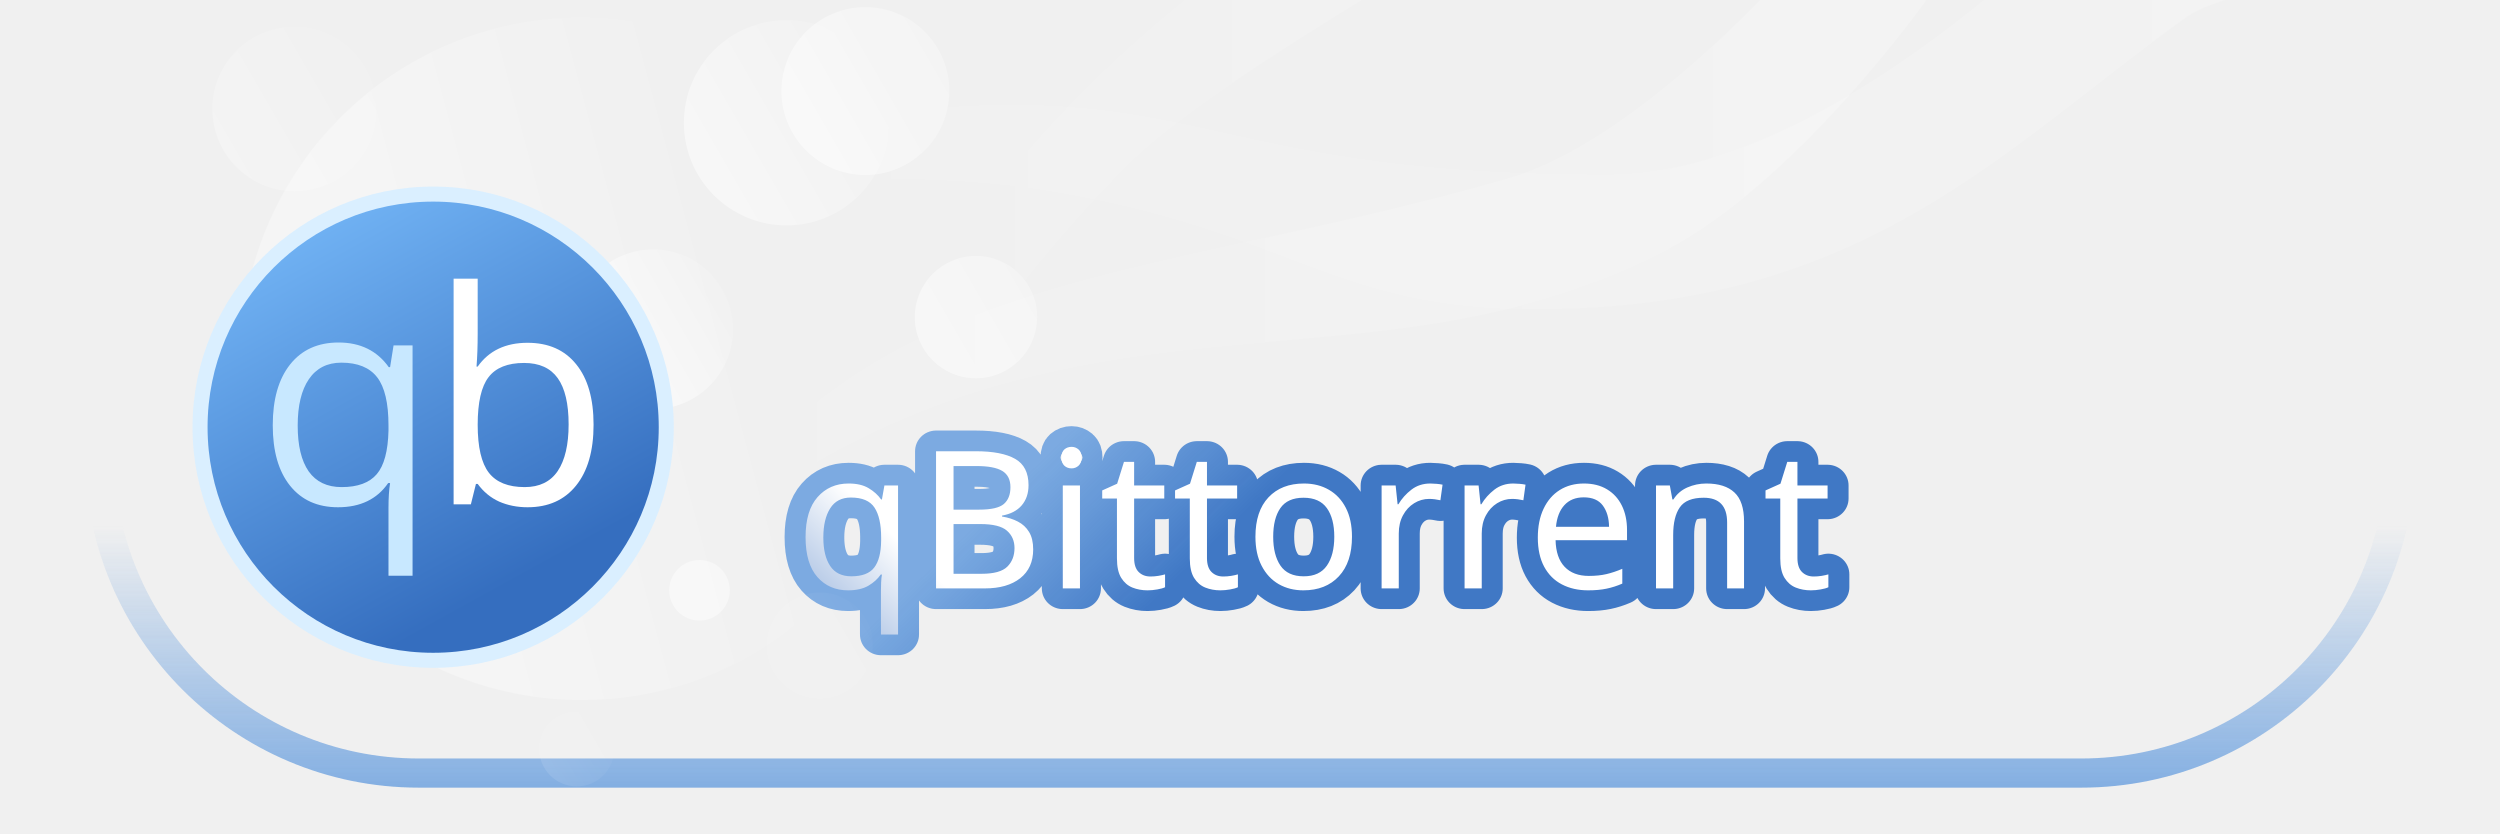
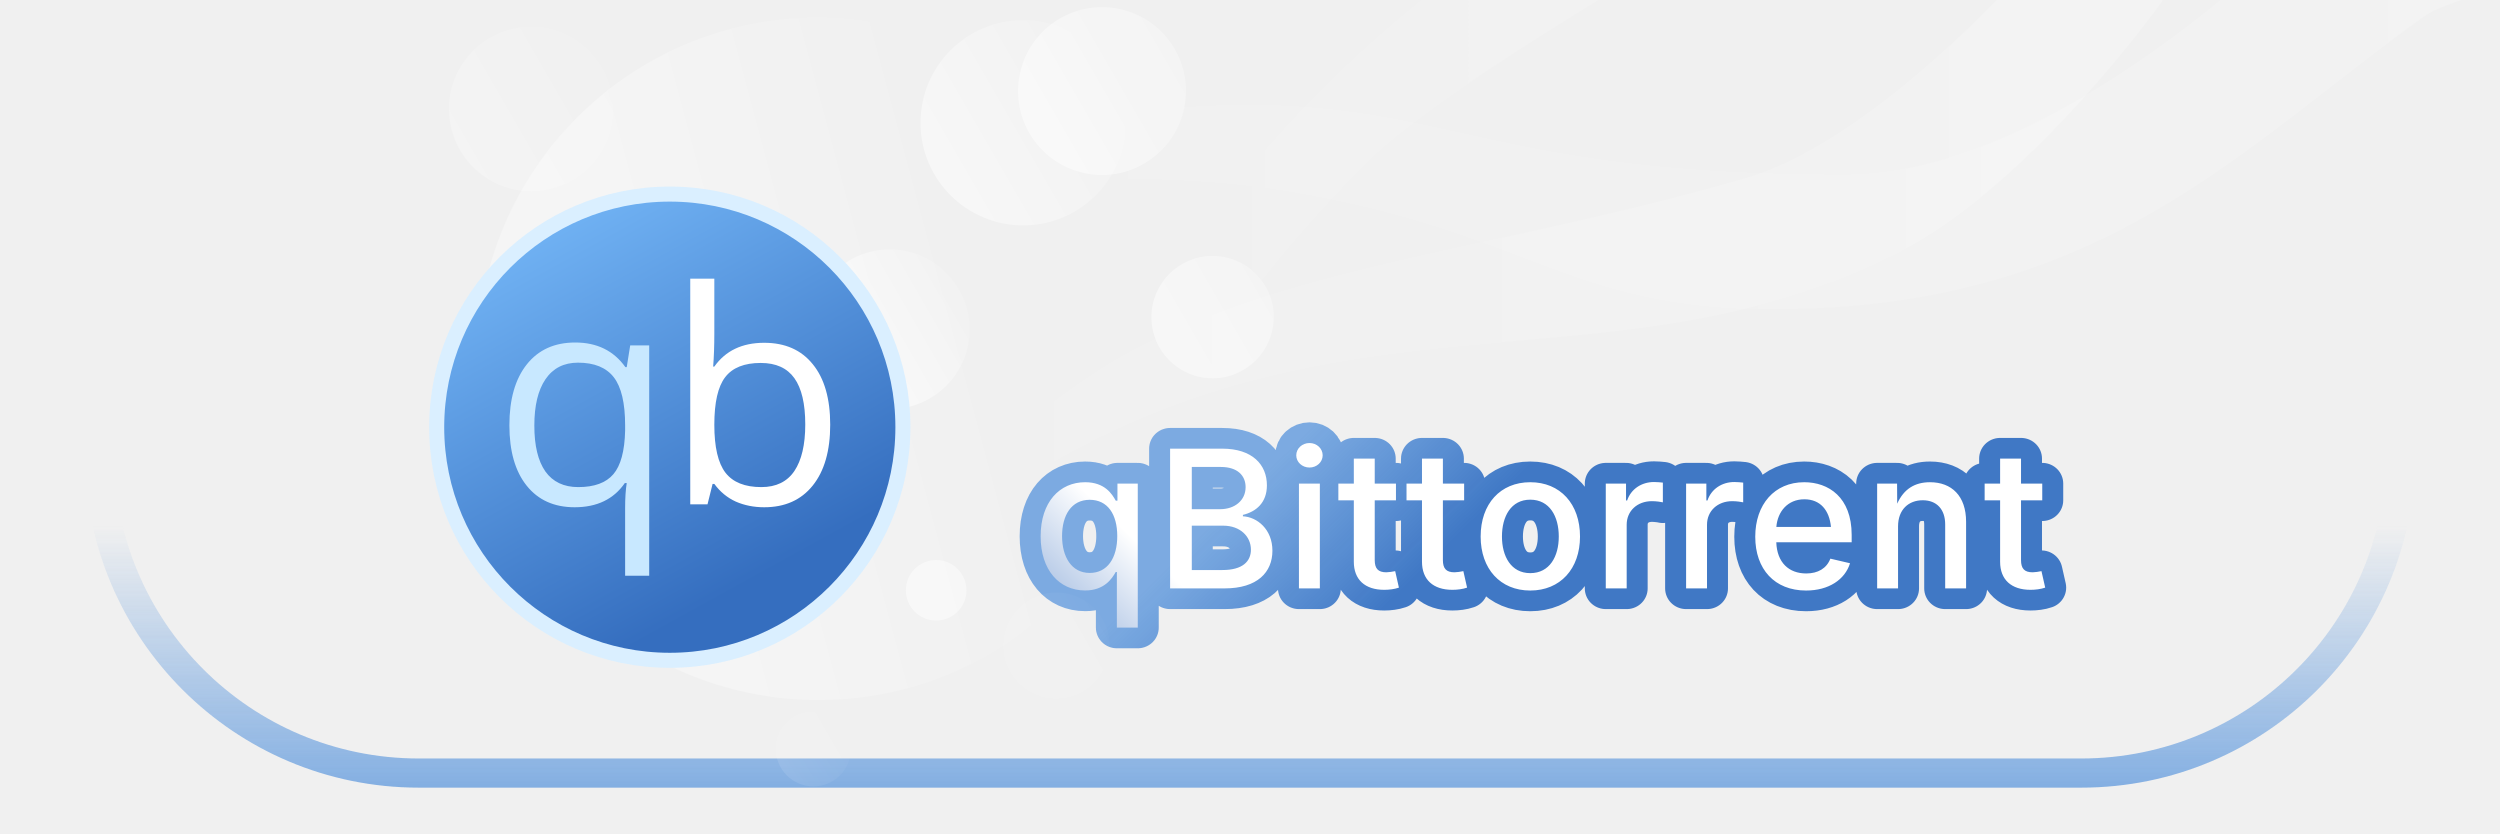
<svg xmlns="http://www.w3.org/2000/svg" xmlns:xlink="http://www.w3.org/1999/xlink" version="1.1" id="svg10" width="600" height="200" viewBox="0 0 600 200">
  <defs id="defs14">
    <linearGradient id="linearGradient1443">
      <stop style="stop-color:#ffffff;stop-opacity:0" offset="0" id="stop1439" />
      <stop style="stop-color:#ffffff;stop-opacity:0.2" offset="1" id="stop1441" />
    </linearGradient>
    <linearGradient id="linearGradient1432">
      <stop style="stop-color:#ffffff;stop-opacity:0" offset="0" id="stop1428" />
      <stop style="stop-color:#ffffff;stop-opacity:0.2" offset="1" id="stop1430" />
    </linearGradient>
    <linearGradient id="linearGradient1421">
      <stop style="stop-color:#ffffff;stop-opacity:0" offset="0" id="stop1417" />
      <stop style="stop-color:#ffffff;stop-opacity:0.2" offset="1" id="stop1419" />
    </linearGradient>
    <linearGradient id="linearGradient1412">
      <stop style="stop-color:#ffffff;stop-opacity:0.5" offset="0" id="stop1408" />
      <stop style="stop-color:#ffffff;stop-opacity:0.4" offset="1" id="stop1410" />
    </linearGradient>
    <linearGradient id="linearGradient1406">
      <stop style="stop-color:#ffffff;stop-opacity:0.5" offset="0" id="stop1402" />
      <stop style="stop-color:#ffffff;stop-opacity:0.25" offset="1" id="stop1404" />
    </linearGradient>
    <linearGradient id="linearGradient1400">
      <stop style="stop-color:#ffffff;stop-opacity:0.5" offset="0" id="stop1396" />
      <stop style="stop-color:#ffffff;stop-opacity:0.25" offset="1" id="stop1398" />
    </linearGradient>
    <linearGradient id="linearGradient1394">
      <stop style="stop-color:#ffffff;stop-opacity:0.5" offset="0" id="stop1390" />
      <stop style="stop-color:#ffffff;stop-opacity:0;" offset="1" id="stop1392" />
    </linearGradient>
    <linearGradient id="linearGradient1388">
      <stop style="stop-color:#ffffff;stop-opacity:0.25" offset="0" id="stop1384" />
      <stop style="stop-color:#ffffff;stop-opacity:0;" offset="1" id="stop1386" />
    </linearGradient>
    <linearGradient id="linearGradient1382">
      <stop style="stop-color:#ffffff;stop-opacity:0.3" offset="0" id="stop1378" />
      <stop style="stop-color:#ffffff;stop-opacity:0;" offset="1" id="stop1380" />
    </linearGradient>
    <linearGradient id="linearGradient1374">
      <stop style="stop-color:#ffffff;stop-opacity:0.75" offset="0" id="stop1370" />
      <stop style="stop-color:#ffffff;stop-opacity:0;" offset="1" id="stop1372" />
    </linearGradient>
    <linearGradient id="linearGradient1330">
      <stop style="stop-color:#ffffff;stop-opacity:0.1" offset="0" id="stop1326" />
      <stop style="stop-color:#ffffff;stop-opacity:0;" offset="1" id="stop1328" />
    </linearGradient>
    <linearGradient id="linearGradient1319">
      <stop style="stop-color:#5593dc;stop-opacity:1;" offset="0" id="stop1315" />
      <stop style="stop-color:#5593dc;stop-opacity:0;" offset="1" id="stop1317" />
    </linearGradient>
    <linearGradient id="linearGradient1274">
      <stop style="stop-color:#5593dc;stop-opacity:0.75" offset="0" id="stop1270" />
      <stop style="stop-color:#4078c5;stop-opacity:1" offset="1" id="stop1272" />
    </linearGradient>
    <linearGradient id="qbit_text">
      <stop style="stop-color:#ffffff;stop-opacity:1;" offset="0" id="stop1254" />
      <stop style="stop-color:#2f67ba;stop-opacity:1" offset="1" id="stop1256" />
    </linearGradient>
    <linearGradient x1="348.283" y1="0" x2="782.06" y2="786.483" id="a" gradientUnits="userSpaceOnUse">
      <stop stop-color="#72B4F5" offset="0%" id="stop881" />
      <stop stop-color="#356EBF" offset="100%" id="stop883" />
    </linearGradient>
    <linearGradient xlink:href="#qbit_text" id="linearGradient1260" x1="279.414" y1="194.865" x2="236.317" y2="238.547" gradientUnits="userSpaceOnUse" />
    <linearGradient xlink:href="#linearGradient1274" id="linearGradient1276" x1="177.997" y1="180.415" x2="208.314" y2="211.144" gradientUnits="userSpaceOnUse" />
    <linearGradient xlink:href="#linearGradient1319" id="linearGradient1321" x1="318.524" y1="191.551" x2="318.524" y2="124.21" gradientUnits="userSpaceOnUse" gradientTransform="translate(0,2)" />
-     <linearGradient xlink:href="#linearGradient1382" id="linearGradient1332" x1="104.897" y1="83.199" x2="171.4" y2="65.379" gradientUnits="userSpaceOnUse" gradientTransform="matrix(1.06075,0,0,1.06075,-5.84812,-5.523081)" />
+     <linearGradient xlink:href="#linearGradient1382" id="linearGradient1332" x1="104.897" y1="83.199" x2="171.4" y2="65.379" gradientUnits="userSpaceOnUse" gradientTransform="matrix(1.06075,0,0,1.06075,50.94551,-5.523081)" />
    <linearGradient xlink:href="#linearGradient1388" id="linearGradient1338" gradientUnits="userSpaceOnUse" gradientTransform="matrix(0.2558203,0,0,0.2558203,35.62756,4.050516)" x1="59.642" y1="110.391" x2="215.512" y2="20.399" />
    <linearGradient xlink:href="#linearGradient1394" id="linearGradient1343" gradientUnits="userSpaceOnUse" gradientTransform="matrix(0.3189913,0,0,0.3189913,145.0164,1.911404)" x1="59.642" y1="110.391" x2="215.512" y2="20.399" />
    <linearGradient xlink:href="#linearGradient1400" id="linearGradient1347" gradientUnits="userSpaceOnUse" gradientTransform="matrix(0.2608739,0,0,0.2608739,171.9146,-0.6788135)" x1="59.642" y1="110.391" x2="215.512" y2="20.399" />
    <linearGradient xlink:href="#linearGradient1406" id="linearGradient1351" gradientUnits="userSpaceOnUse" gradientTransform="matrix(0.1901224,0,0,0.1901224,208.1555,59.67793)" x1="59.642" y1="110.391" x2="215.512" y2="20.399" />
    <linearGradient xlink:href="#linearGradient1412" id="linearGradient1355" gradientUnits="userSpaceOnUse" gradientTransform="matrix(0.09410251,0,0,0.09410251,154.9809,133.5346)" x1="59.642" y1="110.391" x2="215.512" y2="20.399" />
    <linearGradient xlink:href="#linearGradient1330" id="linearGradient1359" gradientUnits="userSpaceOnUse" gradientTransform="matrix(0.164854,0,0,0.164854,174.1564,140.6923)" x1="59.642" y1="110.391" x2="215.512" y2="20.399" />
    <linearGradient xlink:href="#linearGradient1330" id="linearGradient1363" gradientUnits="userSpaceOnUse" gradientTransform="matrix(0.1168441,0,0,0.1168441,122.3975,169.6204)" x1="59.642" y1="110.391" x2="215.512" y2="20.399" />
-     <linearGradient xlink:href="#linearGradient1374" id="linearGradient1367" gradientUnits="userSpaceOnUse" gradientTransform="matrix(0.2482398,0,0,0.2482398,122.7188,57.58505)" x1="59.642" y1="110.391" x2="215.512" y2="20.399" />
+     <linearGradient xlink:href="#linearGradient1374" id="linearGradient1367" gradientUnits="userSpaceOnUse" gradientTransform="matrix(0.2482398,0,0,0.2482398,179.5125,57.58505)" x1="59.642" y1="110.391" x2="215.512" y2="20.399" />
    <linearGradient xlink:href="#linearGradient1421" id="linearGradient1423" x1="142.392" y1="65.658" x2="464.798" y2="65.658" gradientUnits="userSpaceOnUse" />
    <linearGradient xlink:href="#linearGradient1432" id="linearGradient1434" x1="138.308" y1="22.143" x2="592.021" y2="22.143" gradientUnits="userSpaceOnUse" />
    <linearGradient xlink:href="#linearGradient1443" id="linearGradient1445" x1="217.636" y1="37.056" x2="373.655" y2="37.056" gradientUnits="userSpaceOnUse" />
  </defs>
-   <circle style="display:inline;opacity:1;fill:url(#linearGradient1332);fill-opacity:1;stroke:none;stroke-width:9.276;stroke-linecap:round;stroke-linejoin:round;stroke-miterlimit:4;stroke-dasharray:none;stroke-opacity:1;paint-order:markers stroke fill" id="path1324" cx="139.632" cy="86.097" r="81.913" />
-   <circle style="display:inline;opacity:1;fill:url(#linearGradient1367);fill-opacity:1;stroke:none;stroke-width:2.171;stroke-linecap:round;stroke-linejoin:round;stroke-miterlimit:4;stroke-dasharray:none;stroke-opacity:1;paint-order:markers stroke fill" id="circle1365" cx="156.765" cy="79.026" r="19.17" />
-   <g id="layer5" />
-   <g id="layer2" style="display:inline">
+   <circle style="display:inline;opacity:1;fill:url(#linearGradient1332);fill-opacity:1;stroke:none;stroke-width:9.276;stroke-linecap:round;stroke-linejoin:round;stroke-miterlimit:4;stroke-dasharray:none;stroke-opacity:1;paint-order:markers stroke fill" id="path1324" cx="196.426" cy="86.097" r="81.913" />
+   <circle style="display:inline;opacity:1;fill:url(#linearGradient1367);fill-opacity:1;stroke:none;stroke-width:2.171;stroke-linecap:round;stroke-linejoin:round;stroke-miterlimit:4;stroke-dasharray:none;stroke-opacity:1;paint-order:markers stroke fill" id="circle1365" cx="213.558" cy="79.026" r="19.17" />
+   <g id="layer5" style="display:inline" transform="translate(56.79363)" />
+   <g id="layer2" style="display:inline" transform="translate(56.79363)">
    <g fill="none" fill-rule="evenodd" id="g894" transform="matrix(0.1127959,0,0,0.1127959,46.20637,44.77606)">
      <circle stroke="#daefff" stroke-width="32" fill="url(#a)" cx="512" cy="512" r="496" id="circle888" style="fill:url(#a)" />
      <path d="m 712.898,332.399 q 66.657,0 103.38,45.671 37.03,45.364 37.03,128.684 0,83.32 -37.34,129.61 -37.03,45.98 -103.07,45.98 -33.02,0 -60.484,-12.035 -27.156,-12.344 -45.672,-37.649 h -3.703 l -10.8,43.512 H 555.515 V 196 h 51.227 v 116.65 q 0,39.191 -2.469,70.359 h 2.47 q 35.796,-50.61 106.155,-50.61 z m -7.406,42.894 q -52.46,0 -75.605,30.242 -23.145,29.934 -23.145,101.219 0,71.285 23.762,102.145 23.761,30.55 76.222,30.55 47.215,0 70.36,-34.254 23.144,-34.562 23.144,-99.058 0,-66.04 -23.144,-98.442 -23.145,-32.402 -71.594,-32.402 z" fill="#ffffff" id="path890" />
      <path d="m 317.273,639.45 q 51.227,0 74.68,-27.466 23.453,-27.464 24.996,-92.578 v -11.418 q 0,-70.976 -24.07,-102.144 -24.07,-31.168 -76.223,-31.168 -45.055,0 -69.125,35.18 -23.762,34.87 -23.762,98.75 0,63.879 23.454,97.515 23.761,33.328 70.05,33.328 z m -7.715,42.894 q -65.421,0 -102.144,-45.98 -36.723,-45.981 -36.723,-128.376 0,-83.011 37.032,-129.609 37.03,-46.598 103.07,-46.598 69.433,0 106.773,52.461 h 2.778 l 7.406,-46.289 h 40.426 V 828 H 416.949 V 683.27 q 0,-30.86 3.395,-52.461 h -4.012 q -35.488,51.535 -106.774,51.535 z" fill="#c8e8ff" id="path892" />
    </g>
  </g>
-   <g id="layer4" style="display:inline">
+   <g id="layer4" style="display:inline" transform="translate(56.79363)">
    <text xml:space="preserve" style="font-style:normal;font-weight:normal;font-size:46.41px;line-height:1.25;font-family:sans-serif;letter-spacing:0.61px;display:inline;opacity:1;fill:url(#linearGradient1260);fill-opacity:1;stroke:url(#linearGradient1276);stroke-width:10;stroke-linecap:round;stroke-linejoin:round;stroke-miterlimit:4;stroke-dasharray:none;stroke-opacity:1;paint-order:markers stroke fill" x="189.488" y="142.169" id="text31" transform="scale(1.00677,0.9932754)">
-       <tspan id="tspan29" x="189.488" y="142.169" style="fill:url(#linearGradient1260);fill-opacity:1;stroke:url(#linearGradient1276);stroke-width:10;stroke-linecap:round;stroke-linejoin:round;stroke-miterlimit:4;stroke-dasharray:none;stroke-opacity:1;paint-order:markers stroke fill">qBittorrent</tspan>
+       <tspan id="tspan29" x="189.488" y="142.169" style="font-style:normal;font-variant:normal;font-weight:500;font-stretch:normal;font-family:Inter;-inkscape-font-specification:'Inter Medium';fill:url(#linearGradient1260);fill-opacity:1;stroke:url(#linearGradient1276);stroke-width:10;stroke-linecap:round;stroke-linejoin:round;stroke-miterlimit:4;stroke-dasharray:none;stroke-opacity:1;paint-order:markers stroke fill">qBittorrent</tspan>
    </text>
  </g>
  <g id="layer6" style="display:inline">
    <rect style="display:inline;opacity:0.75;fill:#ffffff;fill-opacity:0;stroke:url(#linearGradient1321);stroke-width:7;stroke-linecap:round;stroke-linejoin:round;stroke-miterlimit:4;stroke-dasharray:none;stroke-opacity:1;paint-order:markers stroke fill" id="rect1304" width="552.266" height="187.071" x="23.867" y="-1.536" ry="76.639" rx="76.639" />
  </g>
-   <g id="layer7">
+   <g id="layer7" style="display:inline" transform="translate(56.79363)">
    <circle style="display:inline;opacity:1;fill:url(#linearGradient1338);fill-opacity:1;stroke:none;stroke-width:2.237;stroke-linecap:round;stroke-linejoin:round;stroke-miterlimit:4;stroke-dasharray:none;stroke-opacity:1;paint-order:markers stroke fill" id="circle1336" cx="70.713" cy="26.147" r="19.755" />
    <circle style="display:inline;opacity:1;fill:url(#linearGradient1343);fill-opacity:1;stroke:none;stroke-width:2.79;stroke-linecap:round;stroke-linejoin:round;stroke-miterlimit:4;stroke-dasharray:none;stroke-opacity:1;paint-order:markers stroke fill" id="circle1341" cx="188.766" cy="29.464" r="24.633" />
    <circle style="display:inline;opacity:1;fill:url(#linearGradient1347);fill-opacity:1;stroke:none;stroke-width:2.281;stroke-linecap:round;stroke-linejoin:round;stroke-miterlimit:4;stroke-dasharray:none;stroke-opacity:1;paint-order:markers stroke fill" id="circle1345" cx="207.693" cy="21.854" r="20.145" />
    <circle style="display:inline;opacity:1;fill:url(#linearGradient1351);fill-opacity:1;stroke:none;stroke-width:1.663;stroke-linecap:round;stroke-linejoin:round;stroke-miterlimit:4;stroke-dasharray:none;stroke-opacity:1;paint-order:markers stroke fill" id="circle1349" cx="234.231" cy="76.099" r="14.682" />
    <circle style="display:inline;opacity:1;fill:url(#linearGradient1355);fill-opacity:1;stroke:none;stroke-width:0.823;stroke-linecap:round;stroke-linejoin:round;stroke-miterlimit:4;stroke-dasharray:none;stroke-opacity:1;paint-order:markers stroke fill" id="circle1353" cx="167.887" cy="141.663" r="7.267" />
    <circle style="display:inline;opacity:1;fill:url(#linearGradient1359);fill-opacity:1;stroke:none;stroke-width:1.442;stroke-linecap:round;stroke-linejoin:round;stroke-miterlimit:4;stroke-dasharray:none;stroke-opacity:1;paint-order:markers stroke fill" id="circle1357" cx="196.766" cy="154.931" r="12.73" />
    <circle style="display:inline;opacity:1;fill:url(#linearGradient1363);fill-opacity:1;stroke:none;stroke-width:1.022;stroke-linecap:round;stroke-linejoin:round;stroke-miterlimit:4;stroke-dasharray:none;stroke-opacity:1;paint-order:markers stroke fill" id="circle1361" cx="138.423" cy="179.713" r="9.023" />
  </g>
-   <g id="layer8" style="display:inline">
+   <g id="layer8" style="display:inline" transform="translate(56.79363)">
    <path style="display:inline;fill:url(#linearGradient1423);fill-opacity:1;stroke:none;stroke-width:1px;stroke-linecap:butt;stroke-linejoin:miter;stroke-opacity:1" d="m 142.392,157.845 c 0,0 30.756,-54.427 78.371,-76.715 38.909,-18.213 85.89,-22.35 141.288,-38.357 18.612,-5.378 41.087,-22.94 60.784,-43.228 15,-35.813 59.337,-34.026 39.111,1.007 0,0 -30.836,43.334 -62.365,59.606 -52.556,27.123 -100.124,16.382 -156.327,31.321 -68.317,18.158 -100.861,66.367 -100.861,66.367 z" id="path1415" />
  </g>
-   <g id="layer9">
+   <g id="layer9" style="display:inline" transform="translate(56.79363)">
    <path style="display:inline;fill:url(#linearGradient1434);fill-opacity:1;stroke:none;stroke-width:1px;stroke-linecap:butt;stroke-linejoin:miter;stroke-opacity:1" d="m 138.529,48.568 c 0,0 66.254,-10.364 112.865,-2.76 58.795,9.593 67.581,28.423 117.556,28.423 79.081,0 112.603,-39.417 156.19,-70.368 10.108,-7.178 66.781,-16.557 66.781,-16.557 L 508.398,-29.898 c 0,0 -65.445,71.843 -122.616,71.843 -82.792,0 -94.779,-16.833 -143.496,-16.833 -56.035,0 -103.758,23.456 -103.758,23.456 z" id="path1426" />
  </g>
-   <g id="layer10">
+   <g id="layer10" style="display:inline" transform="translate(56.79363)">
    <path style="display:inline;fill:url(#linearGradient1445);fill-opacity:1;stroke:none;stroke-width:1px;stroke-linecap:butt;stroke-linejoin:miter;stroke-opacity:1" d="m 218.154,107.711 c 0,0 -1.78,-37.711 29.66,-72.978 44.88,-50.343 92.101,-69.466 92.101,-69.466 l 32.391,8 c 0,0 -80.1,44.782 -100.881,65.563 -44.649,44.649 -52.019,76.627 -53.27,68.88 z" id="path1437" />
  </g>
</svg>
